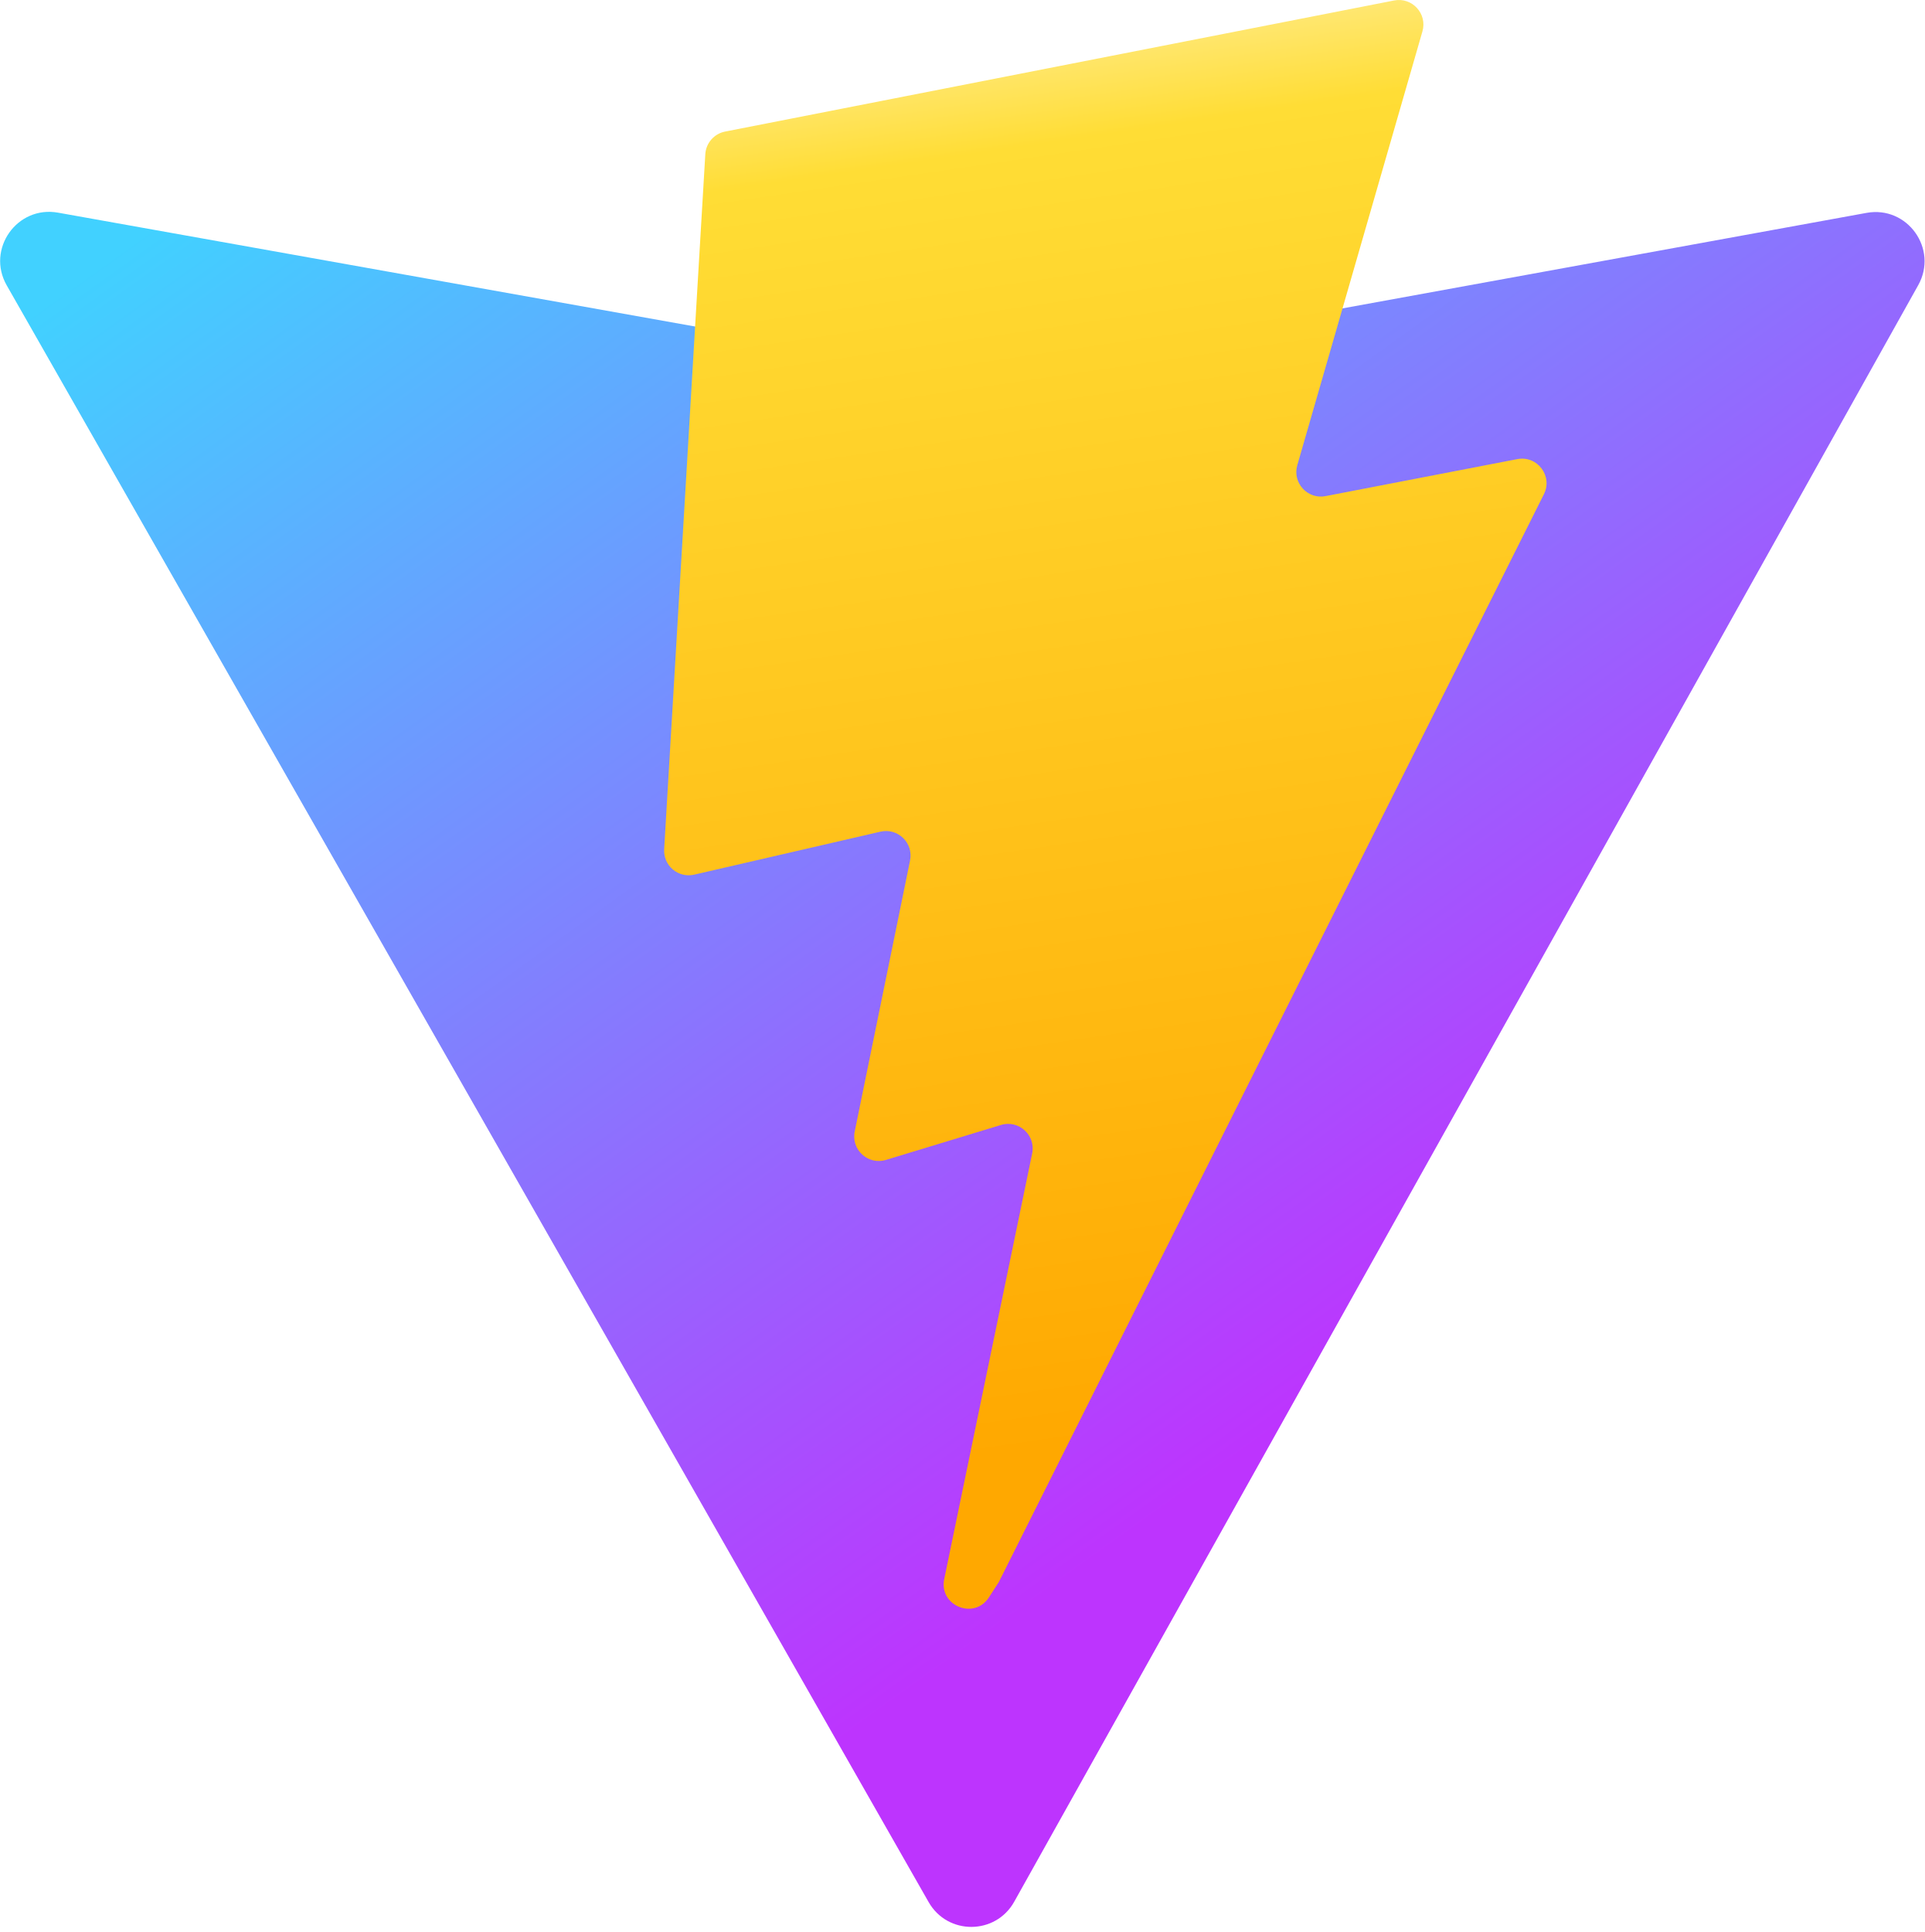
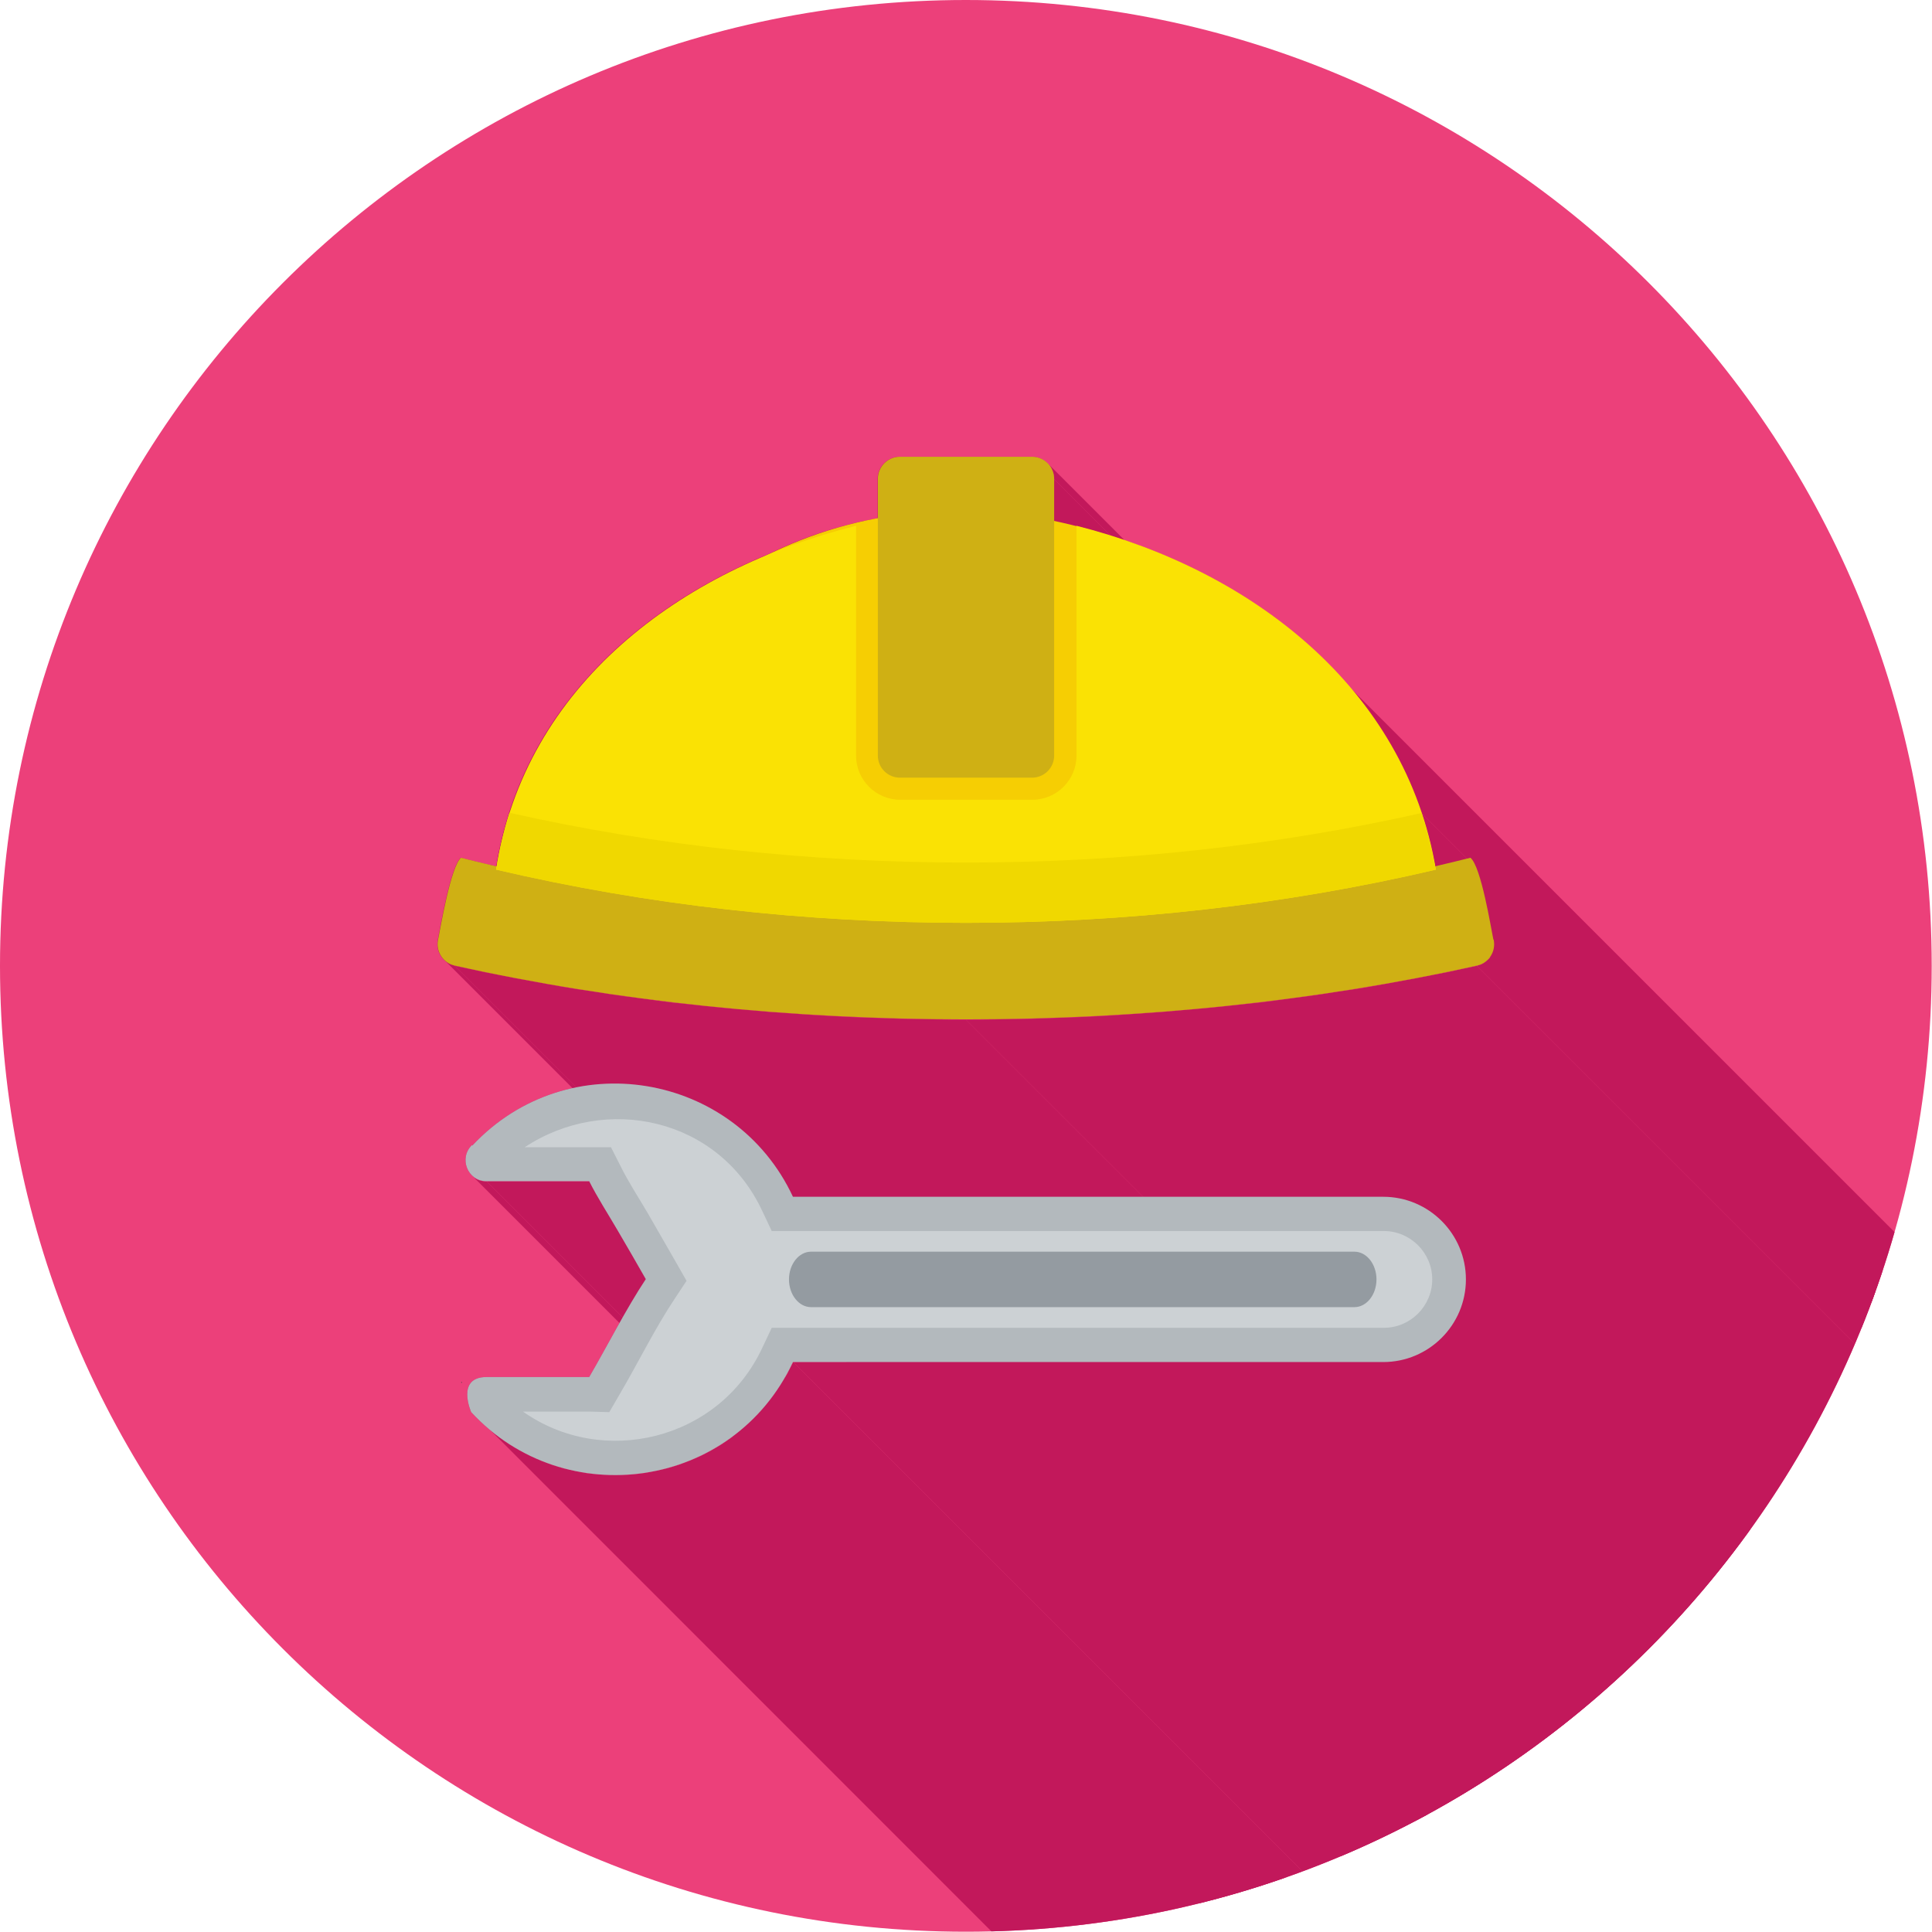
- <svg xmlns="http://www.w3.org/2000/svg" aria-hidden="true" role="img" class="iconify iconify--logos" width="31.88" height="32" preserveAspectRatio="xMidYMid meet" viewBox="0 0 256 257">
+ <svg xmlns="http://www.w3.org/2000/svg" xml:space="preserve" width="6.827in" height="6.827in" style="shape-rendering:geometricPrecision; text-rendering:geometricPrecision; image-rendering:optimizeQuality; fill-rule:evenodd; clip-rule:evenodd" viewBox="0 0 6.827 6.827">
  <defs>
-     <linearGradient id="IconifyId1813088fe1fbc01fb466" x1="-.828%" x2="57.636%" y1="7.652%" y2="78.411%">
-       <stop offset="0%" stop-color="#41D1FF" />
-       <stop offset="100%" stop-color="#BD34FE" />
-     </linearGradient>
-     <linearGradient id="IconifyId1813088fe1fbc01fb467" x1="43.376%" x2="50.316%" y1="2.242%" y2="89.03%">
-       <stop offset="0%" stop-color="#FFEA83" />
-       <stop offset="8.333%" stop-color="#FFDD35" />
-       <stop offset="100%" stop-color="#FFA800" />
-     </linearGradient>
+     <style type="text/css">
+    
+     .str0 {stroke:#424242;stroke-width:0.003;stroke-linecap:round;stroke-linejoin:round}
+     .fil2 {fill:none}
+     .fil10 {fill:#949BA1}
+     .fil3 {fill:#B3B9BD}
+     .fil1 {fill:#C2185B}
+     .fil4 {fill:#CCD1D4}
+     .fil6 {fill:#CFB014}
+     .fil0 {fill:#EC407A}
+     .fil9 {fill:#F0D800}
+     .fil5 {fill:#F6CE03}
+     .fil8 {fill:#FAE204}
+     .fil7 {fill:#CFB014;fill-rule:nonzero}
+    
+   </style>
+     <clipPath id="id0">
+       <path d="M3.413 0c1.885,0 3.413,1.528 3.413,3.413 0,1.885 -1.528,3.413 -3.413,3.413 -1.885,0 -3.413,-1.528 -3.413,-3.413 0,-1.885 1.528,-3.413 3.413,-3.413z" />
+     </clipPath>
  </defs>
-   <path fill="url(#IconifyId1813088fe1fbc01fb466)" d="M255.153 37.938L134.897 252.976c-2.483 4.44-8.862 4.466-11.382.048L.875 37.958c-2.746-4.814 1.371-10.646 6.827-9.67l120.385 21.517a6.537 6.537 0 0 0 2.322-.004l117.867-21.483c5.438-.991 9.574 4.796 6.877 9.62Z" />
-   <path fill="url(#IconifyId1813088fe1fbc01fb467)" d="M185.432.063L96.44 17.501a3.268 3.268 0 0 0-2.634 3.014l-5.474 92.456a3.268 3.268 0 0 0 3.997 3.378l24.777-5.718c2.318-.535 4.413 1.507 3.936 3.838l-7.361 36.047c-.495 2.426 1.782 4.5 4.151 3.78l15.304-4.649c2.372-.72 4.652 1.36 4.15 3.788l-11.698 56.621c-.732 3.542 3.979 5.473 5.943 2.437l1.313-2.028l72.516-144.72c1.215-2.423-.88-5.186-3.54-4.672l-25.505 4.922c-2.396.462-4.435-1.77-3.759-4.114l16.646-57.705c.677-2.35-1.37-4.583-3.769-4.113Z" />
+   <g id="Layer_x0020_1">
+     <path class="fil0" d="M3.413 0c1.885,0 3.413,1.528 3.413,3.413 0,1.885 -1.528,3.413 -3.413,3.413 -1.885,0 -3.413,-1.528 -3.413,-3.413 0,-1.885 1.528,-3.413 3.413,-3.413z" />
+     <g style="clip-path:url(#id0)">
+       <g id="_414983264">
+         <g>
+           <polygon id="_3548815521" class="fil1" points="4.771,2.43 8.557,6.216 8.589,6.255 8.62,6.296 8.649,6.337 8.677,6.38 8.703,6.424 8.728,6.469 8.751,6.515 8.772,6.562 8.791,6.61 8.809,6.659 5.023,2.873 5.005,2.824 4.986,2.775 4.965,2.728 4.942,2.682 4.917,2.637 4.891,2.594 4.863,2.551 4.834,2.509 4.803,2.469 " />
+           <polygon id="_354881288" class="fil1" points="3.707,1.642 7.493,5.429 7.497,5.435 7.501,5.441 7.505,5.448 7.507,5.455 7.509,5.462 7.51,5.47 7.511,5.478 3.724,1.692 3.724,1.684 3.723,1.676 3.721,1.669 3.718,1.662 3.715,1.655 3.711,1.648 " />
+           <polygon id="_354882200" class="fil1" points="3.724,1.692 7.511,5.478 7.511,5.627 3.724,1.841 " />
+           <polygon id="_354882248" class="fil1" points="5.278,3.32 9.064,7.106 9.066,7.114 9.066,7.122 9.066,7.13 9.065,7.137 9.063,7.144 9.061,7.152 9.058,7.158 9.054,7.165 9.05,7.171 9.045,7.176 9.04,7.182 9.034,7.186 9.027,7.19 9.02,7.194 9.013,7.197 9.005,7.199 5.219,3.413 5.227,3.41 5.234,3.408 5.241,3.404 5.247,3.4 5.253,3.395 5.259,3.39 5.264,3.385 5.268,3.379 5.272,3.372 5.275,3.365 5.277,3.358 5.279,3.351 5.28,3.343 5.28,3.336 5.279,3.328 " />
+           <polygon id="_354881864" class="fil1" points="5.219,3.413 9.005,7.199 8.952,7.21 8.898,7.222 8.844,7.233 8.79,7.243 8.735,7.254 8.68,7.263 8.625,7.273 8.57,7.282 8.514,7.291 8.458,7.299 8.403,7.307 8.346,7.315 8.29,7.322 8.234,7.329 8.177,7.335 8.12,7.341 8.063,7.347 8.006,7.353 7.949,7.358 7.892,7.362 7.835,7.367 7.777,7.37 7.72,7.374 7.662,7.377 7.604,7.38 7.547,7.382 7.489,7.384 7.431,7.386 7.373,7.387 7.315,7.388 7.257,7.389 7.2,7.389 3.413,3.603 3.471,3.603 3.529,3.602 3.587,3.601 3.645,3.6 3.703,3.598 3.76,3.596 3.818,3.594 3.876,3.591 3.933,3.588 3.991,3.584 4.048,3.58 4.106,3.576 4.163,3.571 4.22,3.566 4.277,3.561 4.334,3.555 4.391,3.549 4.447,3.543 4.504,3.536 4.56,3.528 4.616,3.521 4.672,3.513 4.728,3.504 4.783,3.496 4.839,3.487 4.894,3.477 4.949,3.467 5.003,3.457 5.058,3.446 5.112,3.436 5.166,3.424 " />
+           <polygon id="_354882608" class="fil1" points="3.413,3.603 7.2,7.389 7.142,7.389 7.084,7.388 7.026,7.387 6.968,7.386 6.91,7.384 6.853,7.382 6.795,7.38 6.737,7.377 6.679,7.374 6.622,7.37 6.565,7.367 6.507,7.362 6.45,7.358 6.393,7.353 6.336,7.347 6.279,7.341 6.222,7.335 6.166,7.329 6.109,7.322 6.053,7.315 5.997,7.307 5.941,7.299 5.885,7.291 5.83,7.282 5.774,7.273 5.719,7.263 5.664,7.254 5.61,7.243 5.555,7.233 5.501,7.222 5.447,7.21 5.394,7.199 1.607,3.413 1.661,3.424 1.715,3.436 1.769,3.446 1.823,3.457 1.878,3.467 1.933,3.477 1.988,3.487 2.043,3.496 2.099,3.504 2.155,3.513 2.21,3.521 2.267,3.528 2.323,3.536 2.379,3.543 2.436,3.549 2.493,3.555 2.549,3.561 2.607,3.566 2.664,3.571 2.721,3.576 2.778,3.58 2.836,3.584 2.893,3.588 2.951,3.591 3.009,3.594 3.066,3.596 3.124,3.598 3.182,3.6 3.24,3.601 3.298,3.602 3.355,3.603 " />
+           <polygon id="_354882920" class="fil1" points="1.607,3.413 5.394,7.199 5.386,7.197 5.379,7.194 5.372,7.19 5.366,7.186 5.36,7.182 1.573,3.395 1.579,3.4 1.586,3.404 1.593,3.408 1.6,3.41 " />
+           <polygon id="_354882464" class="fil1" points="5.023,2.873 8.809,6.659 8.811,6.665 8.813,6.671 8.815,6.676 8.816,6.682 8.818,6.688 8.82,6.693 8.822,6.699 8.823,6.705 8.825,6.711 8.827,6.717 8.828,6.723 8.83,6.728 8.832,6.734 8.833,6.74 8.835,6.746 8.836,6.752 8.838,6.758 8.839,6.764 8.841,6.77 8.842,6.776 8.843,6.782 8.845,6.788 8.846,6.794 8.847,6.8 8.849,6.806 8.85,6.812 8.851,6.818 8.852,6.824 8.853,6.83 8.855,6.836 8.856,6.842 8.857,6.848 5.071,3.062 5.069,3.056 5.068,3.05 5.067,3.044 5.066,3.037 5.065,3.031 5.064,3.025 5.062,3.019 5.061,3.013 5.06,3.007 5.058,3.001 5.057,2.995 5.056,2.989 5.054,2.983 5.053,2.977 5.051,2.971 5.05,2.966 5.048,2.96 5.047,2.954 5.045,2.948 5.044,2.942 5.042,2.936 5.04,2.93 5.039,2.925 5.037,2.919 5.035,2.913 5.034,2.907 5.032,2.901 5.03,2.896 5.028,2.89 5.026,2.884 5.025,2.879 " />
+           <polygon id="_354883016" class="fil1" points="5.2,3.035 8.987,6.821 8.99,6.826 8.994,6.831 8.997,6.837 9,6.845 9.004,6.853 9.007,6.861 9.011,6.871 9.014,6.88 9.017,6.891 9.02,6.902 9.023,6.913 9.026,6.924 9.029,6.936 9.032,6.948 9.035,6.959 9.037,6.971 9.04,6.983 9.043,6.995 9.045,7.006 9.047,7.018 9.049,7.029 9.052,7.039 9.053,7.05 9.055,7.059 9.057,7.068 9.059,7.077 9.06,7.084 9.061,7.091 9.063,7.097 9.064,7.102 9.064,7.106 5.278,3.32 5.277,3.316 5.276,3.311 5.275,3.305 5.274,3.298 5.272,3.29 5.271,3.282 5.269,3.273 5.267,3.263 5.265,3.253 5.263,3.243 5.261,3.232 5.259,3.22 5.256,3.209 5.254,3.197 5.251,3.185 5.248,3.173 5.246,3.161 5.243,3.149 5.24,3.138 5.237,3.126 5.234,3.115 5.231,3.104 5.228,3.094 5.224,3.084 5.221,3.075 5.218,3.066 5.214,3.058 5.211,3.051 5.207,3.045 5.204,3.039 " />
+           <polygon id="_354882488" class="fil1" points="2.651,4.018 6.437,7.804 6.467,7.834 6.495,7.866 6.522,7.9 6.546,7.937 6.568,7.975 6.589,8.015 2.803,4.229 2.782,4.188 2.76,4.15 2.735,4.114 2.709,4.08 2.681,4.048 " />
+           <polygon id="_354882704" class="fil1" points="5.095,4.314 8.881,8.101 8.891,8.111 8.9,8.122 8.909,8.133 8.917,8.144 8.924,8.156 8.931,8.168 8.938,8.181 8.944,8.194 8.949,8.207 8.954,8.22 8.958,8.234 8.961,8.248 8.963,8.263 8.965,8.277 8.966,8.292 8.967,8.307 5.181,4.521 5.18,4.506 5.179,4.491 5.177,4.477 5.175,4.462 5.171,4.448 5.167,4.434 5.163,4.421 5.157,4.407 5.152,4.394 5.145,4.382 5.138,4.37 5.13,4.358 5.122,4.346 5.114,4.335 5.104,4.325 " />
+           <polygon id="_354882560" class="fil1" points="5.181,4.521 8.967,8.307 8.966,8.322 8.965,8.337 8.963,8.352 8.961,8.366 8.958,8.38 8.954,8.394 8.949,8.408 8.944,8.421 8.938,8.434 8.931,8.446 8.924,8.459 8.917,8.47 8.909,8.482 8.9,8.493 8.891,8.504 8.881,8.514 8.871,8.523 8.86,8.533 8.849,8.541 8.838,8.549 8.826,8.557 8.814,8.564 8.801,8.571 8.788,8.576 8.775,8.582 8.761,8.586 8.747,8.59 8.733,8.594 8.719,8.596 8.704,8.598 8.69,8.599 8.675,8.599 4.888,4.813 4.903,4.813 4.918,4.812 4.933,4.81 4.947,4.807 4.961,4.804 4.975,4.8 4.989,4.795 5.002,4.79 5.015,4.784 5.027,4.778 5.04,4.771 5.051,4.763 5.063,4.755 5.074,4.746 5.085,4.737 5.095,4.727 5.104,4.717 5.114,4.707 5.122,4.696 5.13,4.684 5.138,4.672 5.145,4.66 5.152,4.647 5.157,4.634 5.163,4.621 5.167,4.608 5.171,4.594 5.175,4.58 5.177,4.565 5.179,4.551 5.18,4.536 " />
+           <polygon id="_354882632" class="fil1" points="4.888,4.813 8.675,8.599 6.589,8.599 2.803,4.813 " />
+           <polygon id="_354882728" class="fil1" points="2.083,4.175 5.869,7.962 5.506,7.962 1.72,4.175 " />
+           <polygon id="_354882800" class="fil1" points="1.72,4.175 5.506,7.962 5.5,7.961 5.494,7.961 5.488,7.96 5.483,7.958 5.478,7.956 5.473,7.954 5.468,7.951 5.463,7.948 5.459,7.945 1.673,4.159 1.677,4.162 1.682,4.165 1.686,4.168 1.691,4.17 1.697,4.172 1.702,4.173 1.708,4.174 1.714,4.175 " />
+           <polygon id="_354883592" class="fil1" points="2.803,4.813 6.589,8.599 6.568,8.641 6.545,8.68 6.52,8.716 6.493,8.751 6.465,8.783 6.434,8.814 6.402,8.842 6.369,8.867 6.334,8.891 6.299,8.912 6.262,8.931 6.224,8.948 6.185,8.962 6.146,8.974 6.106,8.984 6.066,8.991 6.025,8.996 5.984,8.999 5.943,8.999 5.902,8.996 5.861,8.992 5.82,8.985 5.779,8.975 5.74,8.963 5.7,8.949 5.662,8.932 5.624,8.912 5.587,8.89 5.551,8.866 5.517,8.839 1.731,5.052 1.765,5.079 1.801,5.104 1.838,5.126 1.875,5.145 1.914,5.162 1.953,5.177 1.993,5.189 2.034,5.198 2.074,5.206 2.115,5.21 2.156,5.212 2.198,5.212 2.239,5.21 2.279,5.205 2.32,5.197 2.36,5.188 2.399,5.176 2.438,5.161 2.476,5.145 2.512,5.126 2.548,5.105 2.583,5.081 2.616,5.055 2.648,5.027 2.678,4.997 2.707,4.965 2.734,4.93 2.759,4.893 2.782,4.854 " />
+         </g>
+         <path id="_414983336" class="fil1" d="M3.802 1.858c0.546,0.137 1.043,0.483 1.22,1.015 0.02,0.061 0.036,0.124 0.048,0.189 0.042,-0.01 0.084,-0.02 0.126,-0.031 0.038,0.031 0.073,0.251 0.081,0.289 0.009,0.042 -0.017,0.083 -0.059,0.092 -0.57,0.127 -1.188,0.19 -1.806,0.19 -0.617,0 -1.236,-0.063 -1.806,-0.19 -0.042,-0.009 -0.068,-0.051 -0.059,-0.092 0.008,-0.038 0.044,-0.257 0.081,-0.289 0.041,0.01 0.083,0.021 0.125,0.03 0.088,-0.536 0.481,-0.906 0.962,-1.103 0.126,-0.062 0.256,-0.103 0.386,-0.127l0 -0.139c0,-0.043 0.035,-0.078 0.078,-0.078l0.467 0c0.043,0 0.078,0.035 0.078,0.078l0 0.149c0.026,0.005 0.052,0.011 0.078,0.018l0 -0.001zm-2.133 2.19c0.338,-0.361 0.928,-0.259 1.133,0.181l2.086 0c0.161,0 0.292,0.131 0.292,0.292 0,0.161 -0.131,0.292 -0.292,0.292l-2.086 0c-0.21,0.45 -0.806,0.535 -1.137,0.177 -3.54331e-005,3.54331e-005 -0.055,-0.124 0.054,-0.124l0.363 -7.87402e-006 0 0c0.064,-0.11 0.131,-0.242 0.2,-0.346 -0.033,-0.058 -0.066,-0.115 -0.1,-0.173 -0.032,-0.055 -0.072,-0.117 -0.1,-0.173l-0.363 0c-0.067,0 -0.099,-0.082 -0.051,-0.128z" />
+       </g>
+     </g>
+     <path class="fil2" d="M3.413 0c1.885,0 3.413,1.528 3.413,3.413 0,1.885 -1.528,3.413 -3.413,3.413 -1.885,0 -3.413,-1.528 -3.413,-3.413 0,-1.885 1.528,-3.413 3.413,-3.413z" />
+     <path class="fil3" d="M1.669 4.048c0.338,-0.361 0.928,-0.259 1.133,0.181l2.086 0c0.161,0 0.292,0.131 0.292,0.292 0,0.161 -0.131,0.292 -0.292,0.292l-2.086 0c-0.21,0.45 -0.806,0.535 -1.137,0.177 -3.54331e-005,3.14961e-005 -0.055,-0.124 0.054,-0.124l0.363 -7.87402e-006 0 3.93701e-006c0.064,-0.11 0.131,-0.242 0.2,-0.346 -0.033,-0.058 -0.066,-0.115 -0.1,-0.173 -0.032,-0.055 -0.072,-0.117 -0.1,-0.173l-0.363 0c-0.067,0 -0.099,-0.082 -0.051,-0.128z" />
+     <path class="fil4" d="M1.853 4.054l0.306 0 0.034 0.067c0.028,0.057 0.064,0.111 0.096,0.166 0.033,0.058 0.067,0.116 0.1,0.174l0.037 0.065 -0.041 0.062c-0.072,0.108 -0.13,0.228 -0.196,0.34l-0.036 0.062 -0.07 -0.002 -0.235 7.87402e-006c0.281,0.199 0.693,0.103 0.846,-0.226l0.033 -0.07 2.163 0c0.094,0 0.171,-0.077 0.171,-0.171 0,-0.094 -0.077,-0.171 -0.171,-0.171l-2.163 0 -0.033 -0.07c-0.154,-0.331 -0.554,-0.415 -0.84,-0.226z" />
+     <path class="fil5" d="M1.753 3.073c0.933,-2.159 3.111,-1.148 3.32,0 -1.068,0.251 -2.252,0.251 -3.32,-0z" />
+     <path class="fil6" d="M5.278 3.32c0.009,0.042 -0.017,0.083 -0.059,0.092 -0.57,0.127 -1.188,0.19 -1.806,0.19 -0.617,0 -1.236,-0.063 -1.806,-0.19 -0.042,-0.009 -0.068,-0.051 -0.059,-0.092 0.008,-0.038 0.044,-0.257 0.081,-0.289 0.57,0.144 1.177,0.216 1.783,0.216 0.607,0 1.213,-0.072 1.784,-0.216 0.038,0.031 0.073,0.251 0.081,0.289z" />
+     <path class="fil7" d="M3.18 1.614l0.467 0c0.043,0 0.078,0.035 0.078,0.078l0 0.978c0,0.043 -0.035,0.078 -0.078,0.078l-0.467 0c-0.043,0 -0.078,-0.035 -0.078,-0.078l0 -0.978c0,-0.043 0.035,-0.078 0.078,-0.078z" />
+     <line class="fil2 str0" x1="1.631" y1="4.885" x2="1.631" y2="4.885" />
+     <path class="fil8" d="M1.753 3.073c0.102,-0.654 0.655,-1.062 1.272,-1.215l0 0.812c0,0.086 0.07,0.156 0.156,0.156l0.467 0c0.086,0 0.156,-0.07 0.156,-0.156l0 -0.812c0.612,0.154 1.162,0.57 1.27,1.215 -0.533,0.125 -1.096,0.188 -1.66,0.188 -0.564,0 -1.127,-0.063 -1.66,-0.188z" />
+     <path class="fil9" d="M1.753 3.073c0.011,-0.07 0.027,-0.137 0.047,-0.201 0.52,0.117 1.067,0.176 1.613,0.176 0.545,0 1.091,-0.058 1.61,-0.175 0.021,0.064 0.038,0.131 0.05,0.2 -0.533,0.125 -1.096,0.188 -1.66,0.188 -0.564,0 -1.127,-0.063 -1.66,-0.188z" />
+     <path class="fil10" d="M2.866 4.423l1.92 0c0.043,0 0.078,0.044 0.078,0.098l0 0c0,0.054 -0.035,0.098 -0.078,0.098l-1.92 0c-0.043,0 -0.078,-0.044 -0.078,-0.098l0 0c0,-0.054 0.035,-0.098 0.078,-0.098z" />
+   </g>
</svg>
